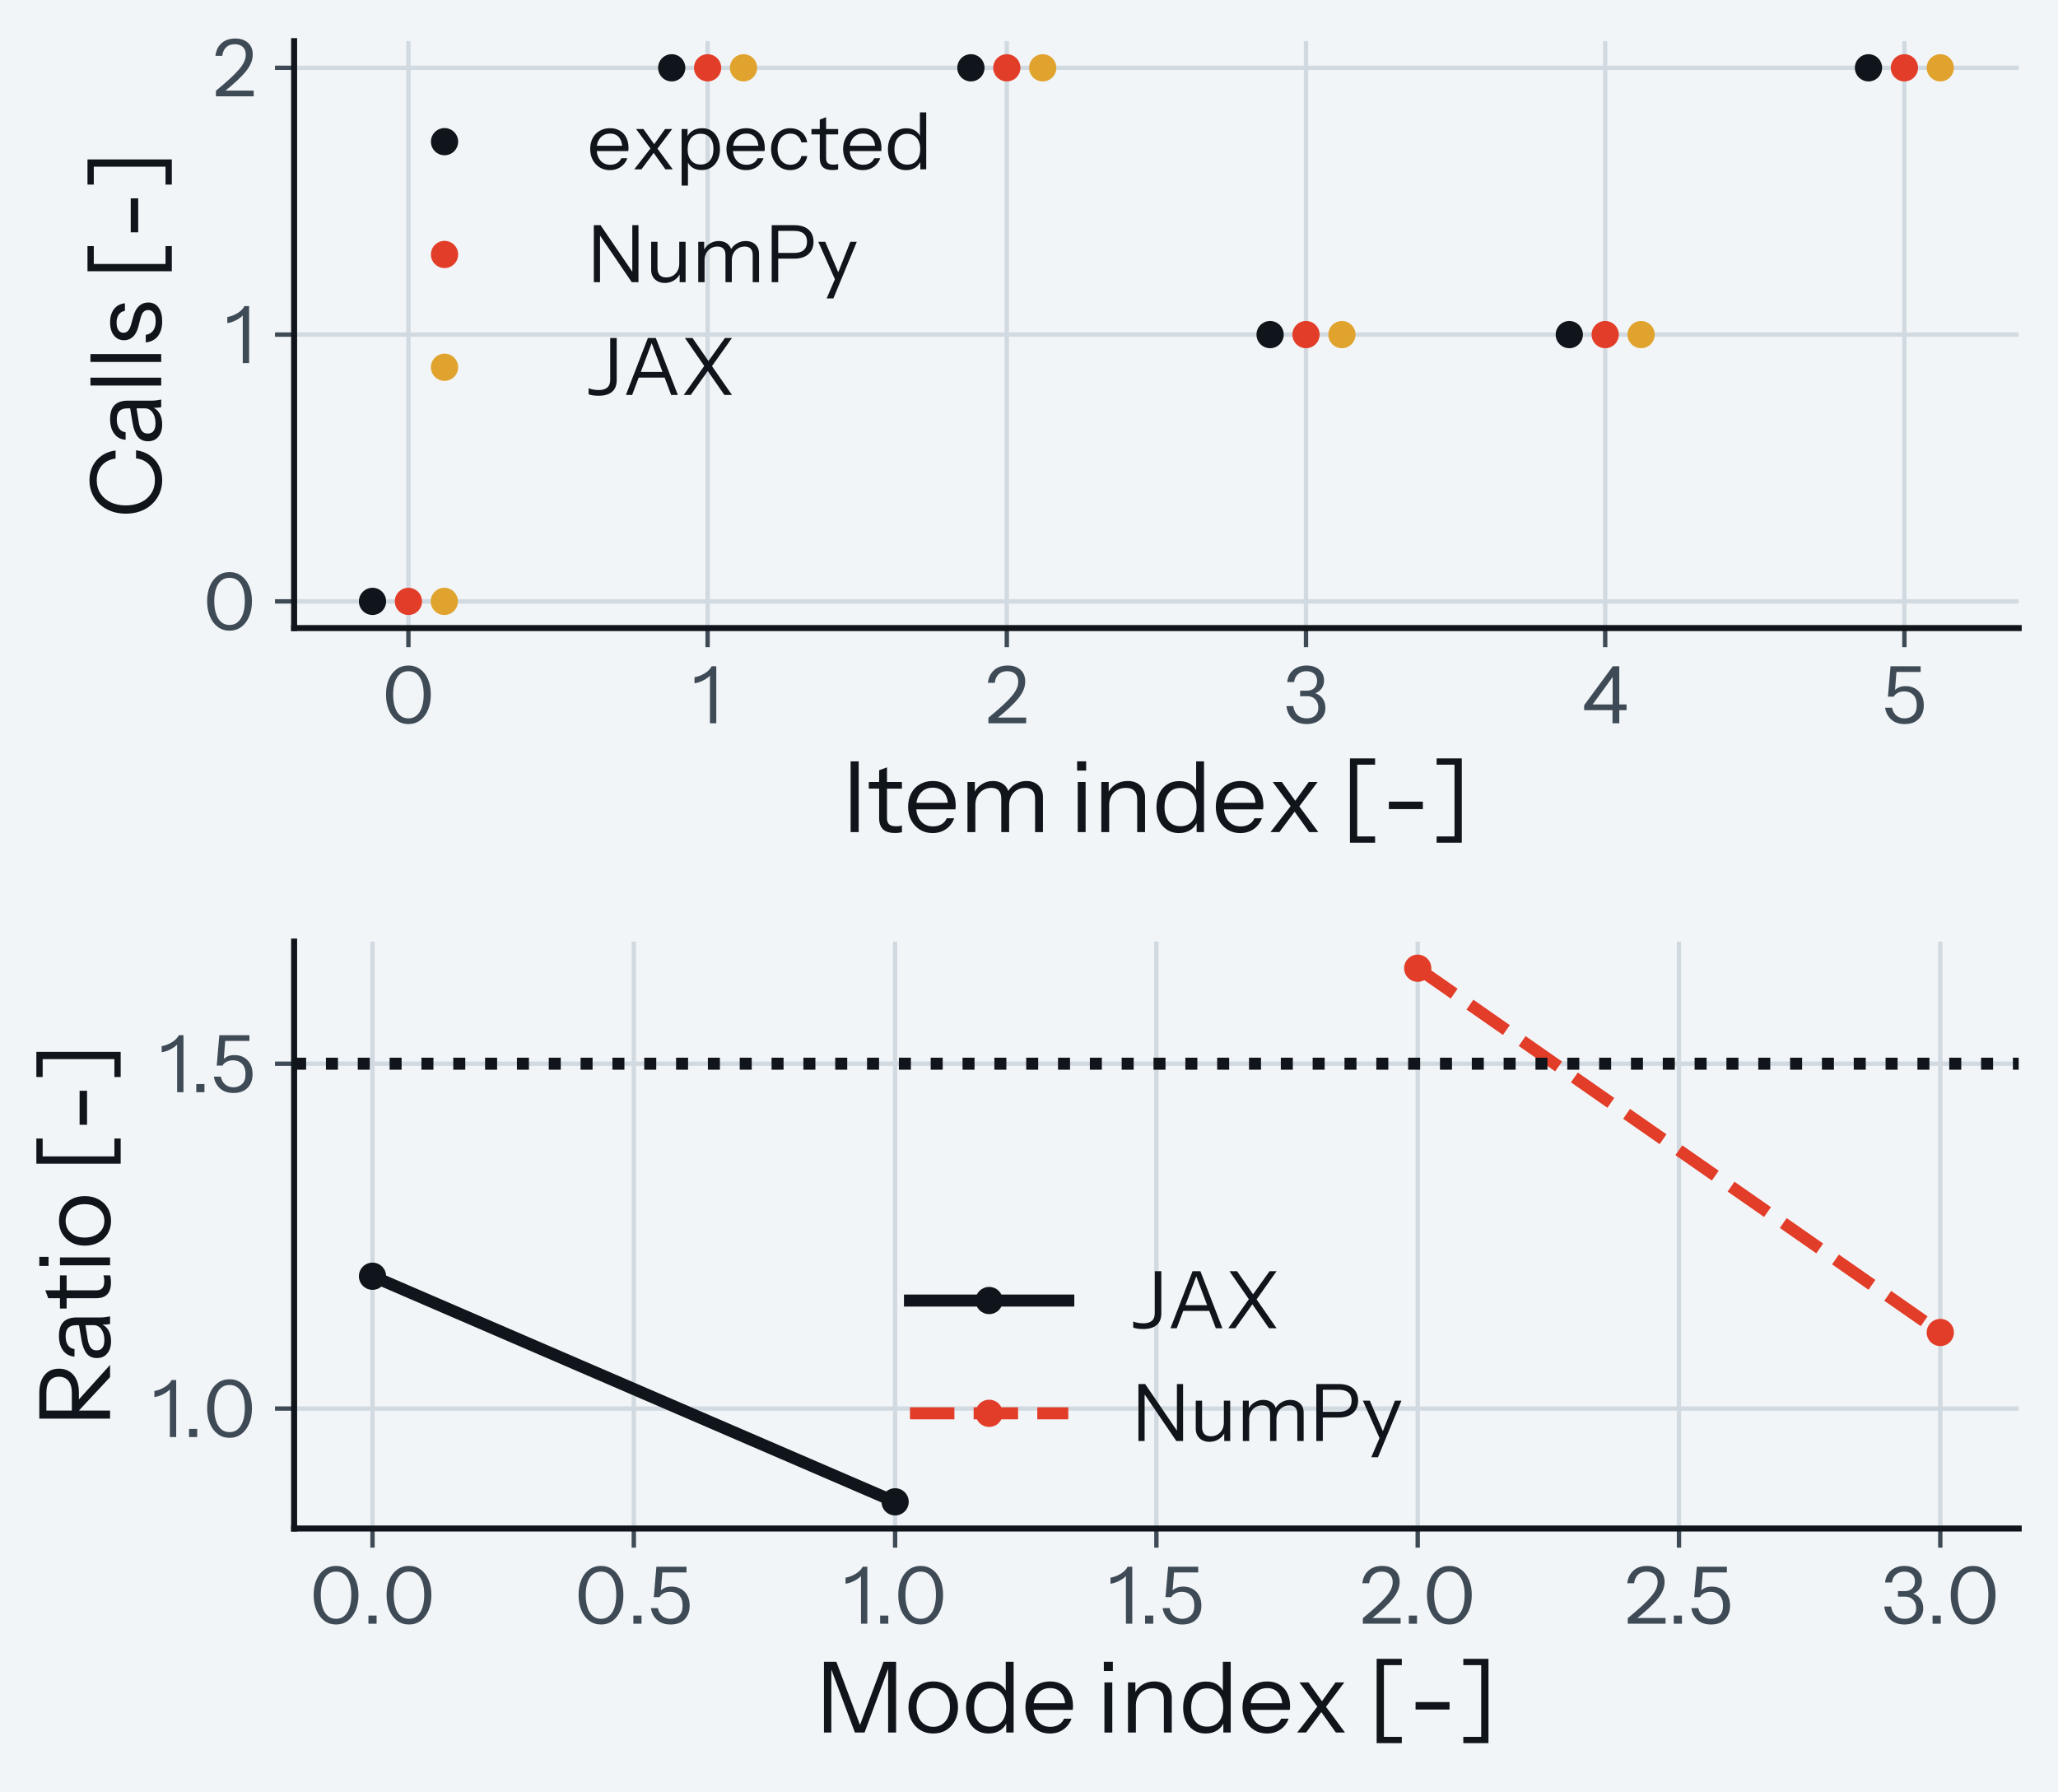
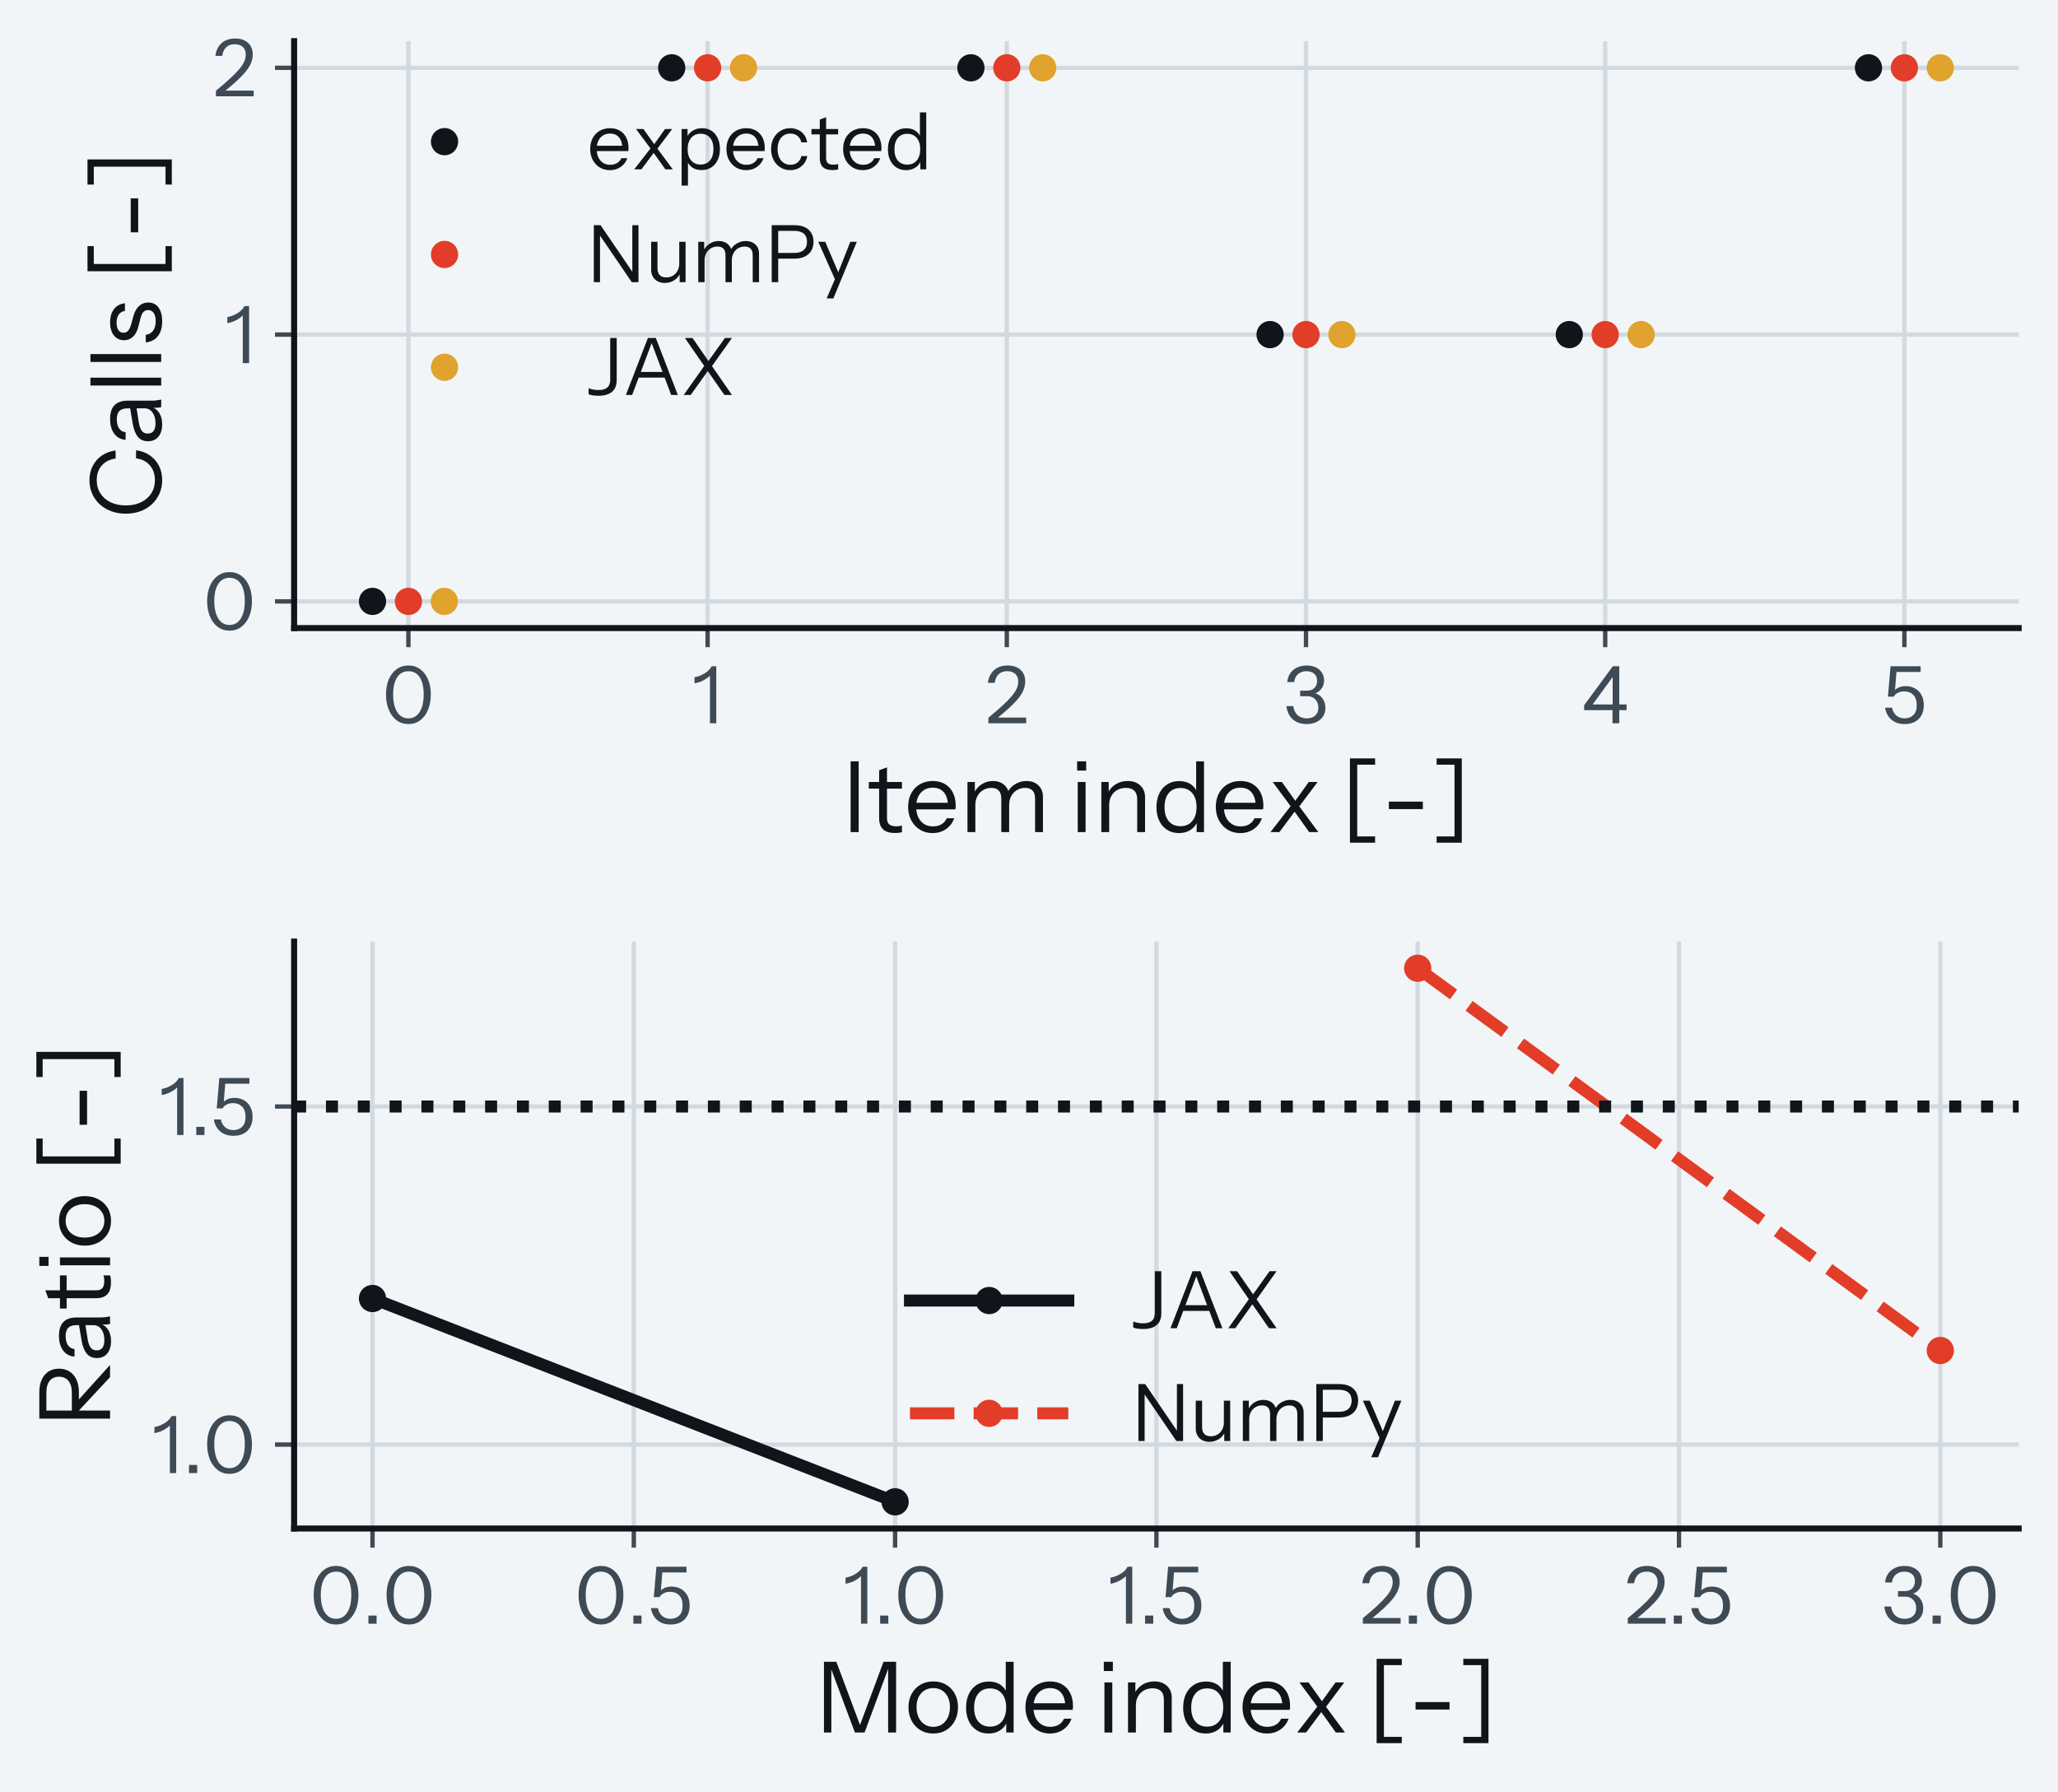
<svg xmlns="http://www.w3.org/2000/svg" xmlns:xlink="http://www.w3.org/1999/xlink" width="376.952pt" height="328.246pt" viewBox="0 0 376.952 328.246" version="1.1">
  <defs>
    <style type="text/css">*{stroke-linejoin: round; stroke-linecap: butt}</style>
  </defs>
  <g id="figure_1">
    <g id="patch_1">
      <path d="M 0 328.246  L 376.952 328.246  L 376.952 0  L 0 0  z " style="fill: #f2f5f7" />
    </g>
    <g id="axes_1">
      <g id="patch_2">
        <path d="M 53.872 115.047  L 369.752 115.047  L 369.752 7.533  L 53.872 7.533  z " style="fill: #f2f5f7" />
      </g>
      <g id="matplotlib.axis_1">
        <g id="xtick_1">
          <g id="line2d_1">
            <path d="M 74.807 115.047  L 74.807 7.533  " clip-path="url(#p82643167a4)" style="fill: none; stroke: #d2dae1; stroke-width: 0.8; stroke-linecap: square" />
          </g>
          <g id="line2d_2">
            <defs>
              <path id="m2a301ba8c9" d="M 0 0  L 0 3.5  " style="stroke: #3e4a55; stroke-width: 0.8" />
            </defs>
            <g>
              <use xlink:href="#m2a301ba8c9" x="74.807" y="115.047" style="fill: #3e4a55; stroke: #3e4a55; stroke-width: 0.8" />
            </g>
          </g>
          <g id="text_1">
            <g style="fill: #3e4a55" transform="translate(69.97859 132.4867) scale(0.145 -0.145)">
              <defs>
                <path id="InstrumentSans-Regular-30" d="M 2131 -64  Q 1587 -64 1180 240  Q 774 544 547 1085  Q 320 1626 320 2323  Q 320 3021 544 3549  Q 768 4077 1177 4374  Q 1587 4672 2131 4672  Q 2675 4672 3081 4374  Q 3488 4077 3715 3549  Q 3942 3021 3942 2323  Q 3942 1619 3715 1081  Q 3488 544 3081 240  Q 2675 -64 2131 -64  z M 2131 397  Q 2522 397 2797 630  Q 3072 864 3219 1296  Q 3366 1728 3366 2330  Q 3366 2925 3222 3347  Q 3078 3770 2803 3990  Q 2528 4211 2131 4211  Q 1734 4211 1459 3987  Q 1184 3763 1040 3344  Q 896 2925 896 2330  Q 896 1728 1043 1293  Q 1190 858 1465 627  Q 1741 397 2131 397  z " transform="scale(0.015625)" />
              </defs>
              <use xlink:href="#InstrumentSans-Regular-30" />
            </g>
          </g>
        </g>
        <g id="xtick_2">
          <g id="line2d_3">
            <path d="M 129.609 115.047  L 129.609 7.533  " clip-path="url(#p82643167a4)" style="fill: none; stroke: #d2dae1; stroke-width: 0.8; stroke-linecap: square" />
          </g>
          <g id="line2d_4">
            <g>
              <use xlink:href="#m2a301ba8c9" x="129.609" y="115.047" style="fill: #3e4a55; stroke: #3e4a55; stroke-width: 0.8" />
            </g>
          </g>
          <g id="text_2">
            <g style="fill: #3e4a55" transform="translate(126.7746 132.4867) scale(0.145 -0.145)">
              <defs>
                <path id="InstrumentSans-Regular-31" d="M 1440 0  L 1440 4083  L 1574 4051  Q 1498 3878 1280 3705  Q 1062 3533 777 3405  Q 493 3277 192 3232  L 192 3725  Q 493 3776 768 3904  Q 1043 4032 1257 4214  Q 1472 4397 1574 4608  L 1952 4608  L 1952 0  L 1440 0  z " transform="scale(0.015625)" />
              </defs>
              <use xlink:href="#InstrumentSans-Regular-31" />
            </g>
          </g>
        </g>
        <g id="xtick_3">
          <g id="line2d_5">
            <path d="M 184.411 115.047  L 184.411 7.533  " clip-path="url(#p82643167a4)" style="fill: none; stroke: #d2dae1; stroke-width: 0.8; stroke-linecap: square" />
          </g>
          <g id="line2d_6">
            <g>
              <use xlink:href="#m2a301ba8c9" x="184.411" y="115.047" style="fill: #3e4a55; stroke: #3e4a55; stroke-width: 0.8" />
            </g>
          </g>
          <g id="text_3">
            <g style="fill: #3e4a55" transform="translate(180.4598 132.4867) scale(0.145 -0.145)">
              <defs>
                <path id="InstrumentSans-Regular-32" d="M 256 0  L 256 448  Q 947 1018 1411 1446  Q 1875 1875 2153 2208  Q 2432 2541 2550 2819  Q 2669 3098 2669 3366  Q 2669 3763 2432 3987  Q 2195 4211 1779 4211  Q 1350 4211 1088 3968  Q 826 3725 768 3270  L 218 3270  Q 282 3898 701 4285  Q 1120 4672 1818 4672  Q 2464 4672 2848 4326  Q 3232 3981 3232 3379  Q 3232 3053 3107 2726  Q 2982 2400 2697 2041  Q 2413 1683 1949 1251  Q 1485 819 800 275  L 678 461  L 3309 461  L 3309 0  L 256 0  z " transform="scale(0.015625)" />
              </defs>
              <use xlink:href="#InstrumentSans-Regular-32" />
            </g>
          </g>
        </g>
        <g id="xtick_4">
          <g id="line2d_7">
            <path d="M 239.213 115.047  L 239.213 7.533  " clip-path="url(#p82643167a4)" style="fill: none; stroke: #d2dae1; stroke-width: 0.8; stroke-linecap: square" />
          </g>
          <g id="line2d_8">
            <g>
              <use xlink:href="#m2a301ba8c9" x="239.213" y="115.047" style="fill: #3e4a55; stroke: #3e4a55; stroke-width: 0.8" />
            </g>
          </g>
          <g id="text_4">
            <g style="fill: #3e4a55" transform="translate(235.0513 132.4867) scale(0.145 -0.145)">
              <defs>
                <path id="InstrumentSans-Regular-33" d="M 1894 -64  Q 1434 -64 1085 105  Q 736 275 521 601  Q 307 928 256 1389  L 806 1389  Q 877 909 1158 653  Q 1440 397 1901 397  Q 2336 397 2585 627  Q 2835 858 2835 1254  Q 2835 1670 2592 1929  Q 2349 2189 1939 2189  L 1363 2189  L 1363 2637  L 1920 2637  Q 2291 2637 2512 2851  Q 2733 3066 2733 3424  Q 2733 3802 2499 4006  Q 2266 4211 1869 4211  Q 1478 4211 1203 3984  Q 928 3757 877 3334  L 320 3334  Q 358 3744 563 4041  Q 768 4339 1110 4505  Q 1453 4672 1882 4672  Q 2298 4672 2618 4525  Q 2938 4378 3117 4106  Q 3296 3834 3296 3469  Q 3296 3142 3149 2892  Q 3002 2643 2749 2502  Q 2496 2362 2170 2362  L 2131 2496  Q 2522 2496 2806 2333  Q 3091 2170 3248 1888  Q 3405 1606 3405 1235  Q 3405 851 3213 556  Q 3021 262 2681 99  Q 2342 -64 1894 -64  z " transform="scale(0.015625)" />
              </defs>
              <use xlink:href="#InstrumentSans-Regular-33" />
            </g>
          </g>
        </g>
        <g id="xtick_5">
          <g id="line2d_9">
            <path d="M 294.016 115.047  L 294.016 7.533  " clip-path="url(#p82643167a4)" style="fill: none; stroke: #d2dae1; stroke-width: 0.8; stroke-linecap: square" />
          </g>
          <g id="line2d_10">
            <g>
              <use xlink:href="#m2a301ba8c9" x="294.016" y="115.047" style="fill: #3e4a55; stroke: #3e4a55; stroke-width: 0.8" />
            </g>
          </g>
          <g id="text_5">
            <g style="fill: #3e4a55" transform="translate(289.6655 132.4867) scale(0.145 -0.145)">
              <defs>
                <path id="InstrumentSans-Regular-34" d="M 2509 0  L 2509 1216  L 2522 1344  L 2522 3974  L 2694 3974  L 749 1312  L 576 1523  L 3648 1523  L 3648 1062  L 218 1062  L 218 1459  L 2534 4608  L 3059 4608  L 3059 0  L 2509 0  z " transform="scale(0.015625)" />
              </defs>
              <use xlink:href="#InstrumentSans-Regular-34" />
            </g>
          </g>
        </g>
        <g id="xtick_6">
          <g id="line2d_11">
            <path d="M 348.818 115.047  L 348.818 7.533  " clip-path="url(#p82643167a4)" style="fill: none; stroke: #d2dae1; stroke-width: 0.8; stroke-linecap: square" />
          </g>
          <g id="line2d_12">
            <g>
              <use xlink:href="#m2a301ba8c9" x="348.818" y="115.047" style="fill: #3e4a55; stroke: #3e4a55; stroke-width: 0.8" />
            </g>
          </g>
          <g id="text_6">
            <g style="fill: #3e4a55" transform="translate(344.6558 132.4867) scale(0.145 -0.145)">
              <defs>
                <path id="InstrumentSans-Regular-35" d="M 1869 -64  Q 1184 -64 774 304  Q 365 672 275 1261  L 838 1261  Q 922 845 1194 621  Q 1466 397 1856 397  Q 2266 397 2550 653  Q 2835 909 2835 1466  Q 2835 2022 2550 2300  Q 2266 2579 1830 2579  Q 1517 2579 1286 2451  Q 1056 2323 979 2150  L 506 2150  L 717 4608  L 3149 4608  L 3149 4147  L 1030 4147  L 1210 4339  L 1062 2483  L 941 2528  Q 1056 2720 1312 2861  Q 1568 3002 1939 3002  Q 2368 3002 2697 2816  Q 3027 2630 3216 2288  Q 3405 1946 3405 1466  Q 3405 986 3216 643  Q 3027 301 2684 118  Q 2342 -64 1869 -64  z " transform="scale(0.015625)" />
              </defs>
              <use xlink:href="#InstrumentSans-Regular-35" />
            </g>
          </g>
        </g>
        <g id="text_7">
          <g style="fill: #10151b" transform="translate(154.2572 152.4192) scale(0.18 -0.18)">
            <defs>
              <path id="InstrumentSans-Regular-49" d="M 550 0  L 550 4608  L 1075 4608  L 1075 0  L 550 0  z " transform="scale(0.015625)" />
              <path id="InstrumentSans-Regular-74" d="M 1818 -58  Q 1274 -58 1027 188  Q 781 435 781 902  L 781 4026  L 1293 4218  L 1293 909  Q 1293 634 1433 506  Q 1574 378 1894 378  Q 2022 378 2115 394  Q 2208 410 2266 435  L 2266 0  Q 2202 -26 2083 -42  Q 1965 -58 1818 -58  z M 109 2829  L 109 3264  L 2266 3264  L 2266 2829  L 109 2829  z " transform="scale(0.015625)" />
              <path id="InstrumentSans-Regular-65" d="M 1850 -64  Q 1382 -64 1024 157  Q 666 378 461 762  Q 256 1146 256 1645  Q 256 2144 457 2525  Q 659 2906 1024 3117  Q 1389 3328 1862 3328  Q 2317 3328 2653 3129  Q 2989 2931 3171 2572  Q 3354 2214 3354 1728  Q 3354 1664 3350 1606  Q 3347 1549 3334 1478  L 640 1478  L 640 1907  L 3021 1907  L 2854 1670  Q 2854 2259 2595 2576  Q 2336 2893 1862 2893  Q 1376 2893 1078 2557  Q 781 2221 781 1651  Q 781 1069 1078 720  Q 1376 371 1875 371  Q 2189 371 2425 508  Q 2662 646 2771 902  L 3258 902  Q 3098 454 2723 195  Q 2349 -64 1850 -64  z " transform="scale(0.015625)" />
              <path id="InstrumentSans-Regular-6d" d="M 512 0  L 512 3264  L 992 3264  L 992 2496  L 1024 2496  L 1024 0  L 512 0  z M 2714 0  L 2714 2163  Q 2714 2534 2547 2707  Q 2381 2880 2067 2880  Q 1773 2880 1536 2739  Q 1299 2598 1161 2348  Q 1024 2099 1024 1766  L 941 2541  Q 1107 2906 1440 3117  Q 1773 3328 2163 3328  Q 2637 3328 2931 3049  Q 3226 2771 3226 2298  L 3226 0  L 2714 0  z M 4915 0  L 4915 2163  Q 4915 2534 4748 2707  Q 4582 2880 4269 2880  Q 3974 2880 3737 2739  Q 3501 2598 3363 2348  Q 3226 2099 3226 1766  L 3098 2541  Q 3264 2906 3609 3117  Q 3955 3328 4352 3328  Q 4826 3328 5126 3049  Q 5427 2771 5427 2298  L 5427 0  L 4915 0  z " transform="scale(0.015625)" />
              <path id="InstrumentSans-Regular-20" transform="scale(0.015625)" />
              <path id="InstrumentSans-Regular-69" d="M 512 0  L 512 3264  L 1024 3264  L 1024 0  L 512 0  z M 472 4006  L 472 4608  L 1061 4608  L 1061 4006  L 472 4006  z " transform="scale(0.015625)" />
              <path id="InstrumentSans-Regular-6e" d="M 512 0  L 512 3264  L 992 3264  L 992 2496  L 1024 2496  L 1024 0  L 512 0  z M 2848 0  L 2848 2138  Q 2848 2509 2662 2694  Q 2477 2880 2112 2880  Q 1792 2880 1545 2739  Q 1299 2598 1161 2348  Q 1024 2099 1024 1766  L 941 2541  Q 1107 2906 1449 3117  Q 1792 3328 2227 3328  Q 2739 3328 3049 3037  Q 3360 2746 3360 2272  L 3360 0  L 2848 0  z " transform="scale(0.015625)" />
              <path id="InstrumentSans-Regular-64" d="M 2886 0  L 2886 762  L 2950 742  Q 2829 371 2505 153  Q 2182 -64 1734 -64  Q 1293 -64 963 147  Q 634 358 451 736  Q 269 1114 269 1619  Q 269 2131 454 2515  Q 640 2899 973 3110  Q 1306 3322 1754 3322  Q 2214 3322 2528 3098  Q 2842 2874 2957 2464  L 2854 2451  L 2854 4608  L 3366 4608  L 3366 0  L 2886 0  z M 1830 384  Q 2323 384 2601 720  Q 2880 1056 2880 1638  Q 2880 2208 2598 2541  Q 2317 2874 1830 2874  Q 1344 2874 1069 2541  Q 794 2208 794 1619  Q 794 1043 1069 713  Q 1344 384 1830 384  z " transform="scale(0.015625)" />
              <path id="InstrumentSans-Regular-78" d="M 2726 0  L 1645 1517  L 352 3264  L 947 3264  L 1946 1862  L 3322 0  L 2726 0  z M 1677 1837  L 2701 3264  L 3277 3264  L 1946 1491  L 1677 1837  z M 1894 1485  L 787 0  L 205 0  L 1645 1850  L 1894 1485  z " transform="scale(0.015625)" />
              <path id="InstrumentSans-Regular-5b" d="M 576 -691  L 576 4800  L 2214 4800  L 2214 4390  L 1050 4390  L 1050 -282  L 2214 -282  L 2214 -691  L 576 -691  z " transform="scale(0.015625)" />
              <path id="InstrumentSans-Regular-2d" d="M 512 1498  L 512 1984  L 2726 1984  L 2726 1498  L 512 1498  z " transform="scale(0.015625)" />
              <path id="InstrumentSans-Regular-5d" d="M 2022 4800  L 2022 -691  L 384 -691  L 384 -282  L 1549 -282  L 1549 4390  L 384 4390  L 384 4800  L 2022 4800  z " transform="scale(0.015625)" />
            </defs>
            <use xlink:href="#InstrumentSans-Regular-49" />
            <use xlink:href="#InstrumentSans-Regular-74" transform="translate(25.39999 0)" />
            <use xlink:href="#InstrumentSans-Regular-65" transform="translate(63.09999 0)" />
            <use xlink:href="#InstrumentSans-Regular-6d" transform="translate(119.5 0)" />
            <use xlink:href="#InstrumentSans-Regular-20" transform="translate(211.7 0)" />
            <use xlink:href="#InstrumentSans-Regular-69" transform="translate(231.7 0)" />
            <use xlink:href="#InstrumentSans-Regular-6e" transform="translate(255.6999 0)" />
            <use xlink:href="#InstrumentSans-Regular-64" transform="translate(315.5999 0)" />
            <use xlink:href="#InstrumentSans-Regular-65" transform="translate(376.1999 0)" />
            <use xlink:href="#InstrumentSans-Regular-78" transform="translate(432.5999 0)" />
            <use xlink:href="#InstrumentSans-Regular-20" transform="translate(487.6999 0)" />
            <use xlink:href="#InstrumentSans-Regular-5b" transform="translate(507.6999 0)" />
            <use xlink:href="#InstrumentSans-Regular-2d" transform="translate(548.2999 0)" />
            <use xlink:href="#InstrumentSans-Regular-5d" transform="translate(598.8999 0)" />
          </g>
        </g>
      </g>
      <g id="matplotlib.axis_2">
        <g id="ytick_1">
          <g id="line2d_13">
            <path d="M 53.872 110.16  L 369.752 110.16  " clip-path="url(#p82643167a4)" style="fill: none; stroke: #d2dae1; stroke-width: 0.8; stroke-linecap: square" />
          </g>
          <g id="line2d_14">
            <defs>
              <path id="me776a80f98" d="M 0 0  L -3.5 0  " style="stroke: #3e4a55; stroke-width: 0.8" />
            </defs>
            <g>
              <use xlink:href="#me776a80f98" x="53.872" y="110.16" style="fill: #3e4a55; stroke: #3e4a55; stroke-width: 0.8" />
            </g>
          </g>
          <g id="text_8">
            <g style="fill: #3e4a55" transform="translate(37.21609 115.3797) scale(0.145 -0.145)">
              <use xlink:href="#InstrumentSans-Regular-30" />
            </g>
          </g>
        </g>
        <g id="ytick_2">
          <g id="line2d_15">
            <path d="M 53.872 61.29  L 369.752 61.29  " clip-path="url(#p82643167a4)" style="fill: none; stroke: #d2dae1; stroke-width: 0.8; stroke-linecap: square" />
          </g>
          <g id="line2d_16">
            <g>
              <use xlink:href="#me776a80f98" x="53.872" y="61.29" style="fill: #3e4a55; stroke: #3e4a55; stroke-width: 0.8" />
            </g>
          </g>
          <g id="text_9">
            <g style="fill: #3e4a55" transform="translate(41.20359 66.50983) scale(0.145 -0.145)">
              <use xlink:href="#InstrumentSans-Regular-31" />
            </g>
          </g>
        </g>
        <g id="ytick_3">
          <g id="line2d_17">
            <path d="M 53.872 12.42  L 369.752 12.42  " clip-path="url(#p82643167a4)" style="fill: none; stroke: #d2dae1; stroke-width: 0.8; stroke-linecap: square" />
          </g>
          <g id="line2d_18">
            <g>
              <use xlink:href="#me776a80f98" x="53.872" y="12.42" style="fill: #3e4a55; stroke: #3e4a55; stroke-width: 0.8" />
            </g>
          </g>
          <g id="text_10">
            <g style="fill: #3e4a55" transform="translate(38.96969 17.64) scale(0.145 -0.145)">
              <use xlink:href="#InstrumentSans-Regular-32" />
            </g>
          </g>
        </g>
        <g id="text_11">
          <g style="fill: #10151b" transform="translate(29.52609 94.99202) rotate(-90) scale(0.18 -0.18)">
            <defs>
              <path id="InstrumentSans-Regular-43" d="M 2502 -64  Q 2029 -64 1629 112  Q 1229 288 934 605  Q 640 922 480 1354  Q 320 1786 320 2304  Q 320 2822 480 3254  Q 640 3686 931 4003  Q 1222 4320 1622 4496  Q 2022 4672 2496 4672  Q 3014 4672 3427 4461  Q 3840 4250 4105 3866  Q 4371 3482 4435 2970  L 3910 2970  Q 3834 3539 3459 3868  Q 3085 4198 2502 4198  Q 2010 4198 1638 3958  Q 1267 3718 1062 3292  Q 858 2867 858 2304  Q 858 1741 1062 1315  Q 1267 890 1638 650  Q 2010 410 2496 410  Q 3091 410 3472 742  Q 3853 1075 3923 1638  L 4448 1638  Q 4384 1126 4118 742  Q 3853 358 3440 147  Q 3027 -64 2502 -64  z " transform="scale(0.015625)" />
              <path id="InstrumentSans-Regular-61" d="M 2515 0  Q 2490 109 2480 249  Q 2470 390 2470 608  L 2438 608  L 2438 2170  Q 2438 2541 2268 2717  Q 2099 2893 1722 2893  Q 1350 2893 1129 2742  Q 909 2592 883 2317  L 390 2317  Q 422 2790 787 3059  Q 1152 3328 1741 3328  Q 2349 3328 2643 3040  Q 2938 2752 2938 2176  L 2938 608  Q 2938 467 2957 316  Q 2976 166 3008 0  L 2515 0  z M 1395 -64  Q 890 -64 592 182  Q 294 429 294 858  Q 294 1286 588 1523  Q 883 1760 1446 1856  L 2586 2048  L 2586 1626  L 1523 1459  Q 1165 1402 979 1267  Q 794 1133 794 877  Q 794 627 963 499  Q 1133 371 1466 371  Q 1894 371 2166 566  Q 2438 762 2438 1075  L 2522 621  Q 2419 294 2121 115  Q 1824 -64 1395 -64  z " transform="scale(0.015625)" />
              <path id="InstrumentSans-Regular-6c" d="M 512 0  L 512 4608  L 1024 4608  L 1024 0  L 512 0  z " transform="scale(0.015625)" />
              <path id="InstrumentSans-Regular-73" d="M 1619 -64  Q 1018 -64 659 214  Q 301 493 250 1005  L 742 1005  Q 787 691 1017 524  Q 1248 358 1632 358  Q 1971 358 2163 486  Q 2355 614 2355 851  Q 2355 1018 2246 1142  Q 2138 1267 1811 1350  L 1286 1485  Q 838 1600 614 1840  Q 390 2080 390 2413  Q 390 2835 704 3081  Q 1018 3328 1555 3328  Q 2086 3328 2419 3072  Q 2752 2816 2797 2362  L 2304 2362  Q 2259 2624 2060 2765  Q 1862 2906 1536 2906  Q 1222 2906 1049 2787  Q 877 2669 877 2451  Q 877 2285 1001 2163  Q 1126 2042 1421 1958  L 1933 1818  Q 2387 1696 2617 1446  Q 2848 1197 2848 845  Q 2848 416 2521 176  Q 2195 -64 1619 -64  z " transform="scale(0.015625)" />
            </defs>
            <use xlink:href="#InstrumentSans-Regular-43" />
            <use xlink:href="#InstrumentSans-Regular-61" transform="translate(74.09999 0)" />
            <use xlink:href="#InstrumentSans-Regular-6c" transform="translate(127.4 0)" />
            <use xlink:href="#InstrumentSans-Regular-6c" transform="translate(151.4 0)" />
            <use xlink:href="#InstrumentSans-Regular-73" transform="translate(175.3999 0)" />
            <use xlink:href="#InstrumentSans-Regular-20" transform="translate(222.6999 0)" />
            <use xlink:href="#InstrumentSans-Regular-5b" transform="translate(242.6999 0)" />
            <use xlink:href="#InstrumentSans-Regular-2d" transform="translate(283.2999 0)" />
            <use xlink:href="#InstrumentSans-Regular-5d" transform="translate(333.8999 0)" />
          </g>
        </g>
      </g>
      <g id="line2d_19">
        <defs>
          <path id="m767fd6f28c" d="M 0 2  C 0.53 2 1.039 1.789 1.414 1.414  C 1.789 1.039 2 0.53 2 0  C 2 -0.53 1.789 -1.039 1.414 -1.414  C 1.039 -1.789 0.53 -2 0 -2  C -0.53 -2 -1.039 -1.789 -1.414 -1.414  C -1.789 -1.039 -2 -0.53 -2 0  C -2 0.53 -1.789 1.039 -1.414 1.414  C -1.039 1.789 -0.53 2 0 2  z " style="stroke: #10151b" />
        </defs>
        <g clip-path="url(#p82643167a4)">
          <use xlink:href="#m767fd6f28c" x="68.23" y="110.16" style="fill: #10151b; stroke: #10151b" />
          <use xlink:href="#m767fd6f28c" x="123.033" y="12.42" style="fill: #10151b; stroke: #10151b" />
          <use xlink:href="#m767fd6f28c" x="177.835" y="12.42" style="fill: #10151b; stroke: #10151b" />
          <use xlink:href="#m767fd6f28c" x="232.637" y="61.29" style="fill: #10151b; stroke: #10151b" />
          <use xlink:href="#m767fd6f28c" x="287.439" y="61.29" style="fill: #10151b; stroke: #10151b" />
          <use xlink:href="#m767fd6f28c" x="342.241" y="12.42" style="fill: #10151b; stroke: #10151b" />
        </g>
      </g>
      <g id="line2d_20">
        <defs>
          <path id="m67f918bc4c" d="M 0 2  C 0.53 2 1.039 1.789 1.414 1.414  C 1.789 1.039 2 0.53 2 0  C 2 -0.53 1.789 -1.039 1.414 -1.414  C 1.039 -1.789 0.53 -2 0 -2  C -0.53 -2 -1.039 -1.789 -1.414 -1.414  C -1.789 -1.039 -2 -0.53 -2 0  C -2 0.53 -1.789 1.039 -1.414 1.414  C -1.039 1.789 -0.53 2 0 2  z " style="stroke: #e23d28" />
        </defs>
        <g clip-path="url(#p82643167a4)">
          <use xlink:href="#m67f918bc4c" x="74.807" y="110.16" style="fill: #e23d28; stroke: #e23d28" />
          <use xlink:href="#m67f918bc4c" x="129.609" y="12.42" style="fill: #e23d28; stroke: #e23d28" />
          <use xlink:href="#m67f918bc4c" x="184.411" y="12.42" style="fill: #e23d28; stroke: #e23d28" />
          <use xlink:href="#m67f918bc4c" x="239.213" y="61.29" style="fill: #e23d28; stroke: #e23d28" />
          <use xlink:href="#m67f918bc4c" x="294.016" y="61.29" style="fill: #e23d28; stroke: #e23d28" />
          <use xlink:href="#m67f918bc4c" x="348.818" y="12.42" style="fill: #e23d28; stroke: #e23d28" />
        </g>
      </g>
      <g id="line2d_21">
        <defs>
          <path id="mffe1578847" d="M 0 2  C 0.53 2 1.039 1.789 1.414 1.414  C 1.789 1.039 2 0.53 2 0  C 2 -0.53 1.789 -1.039 1.414 -1.414  C 1.039 -1.789 0.53 -2 0 -2  C -0.53 -2 -1.039 -1.789 -1.414 -1.414  C -1.789 -1.039 -2 -0.53 -2 0  C -2 0.53 -1.789 1.039 -1.414 1.414  C -1.039 1.789 -0.53 2 0 2  z " style="stroke: #e0a32e" />
        </defs>
        <g clip-path="url(#p82643167a4)">
          <use xlink:href="#mffe1578847" x="81.383" y="110.16" style="fill: #e0a32e; stroke: #e0a32e" />
          <use xlink:href="#mffe1578847" x="136.185" y="12.42" style="fill: #e0a32e; stroke: #e0a32e" />
          <use xlink:href="#mffe1578847" x="190.987" y="12.42" style="fill: #e0a32e; stroke: #e0a32e" />
          <use xlink:href="#mffe1578847" x="245.79" y="61.29" style="fill: #e0a32e; stroke: #e0a32e" />
          <use xlink:href="#mffe1578847" x="300.592" y="61.29" style="fill: #e0a32e; stroke: #e0a32e" />
          <use xlink:href="#mffe1578847" x="355.394" y="12.42" style="fill: #e0a32e; stroke: #e0a32e" />
        </g>
      </g>
      <g id="patch_3">
        <path d="M 53.872 115.047  L 53.872 7.533  " style="fill: none; stroke: #10151b; stroke-width: 1.1; stroke-linejoin: miter; stroke-linecap: square" />
      </g>
      <g id="patch_4">
        <path d="M 53.872 115.047  L 369.752 115.047  " style="fill: none; stroke: #10151b; stroke-width: 1.1; stroke-linejoin: miter; stroke-linecap: square" />
      </g>
      <g id="legend_1">
        <g id="line2d_22">
          <g>
            <use xlink:href="#m767fd6f28c" x="81.422" y="25.948" style="fill: #10151b; stroke: #10151b" />
          </g>
        </g>
        <g id="text_12">
          <g style="fill: #10151b" transform="translate(107.5222 31.02302) scale(0.145 -0.145)">
            <defs>
              <path id="InstrumentSans-Regular-70" d="M 2125 -58  Q 1664 -58 1350 166  Q 1037 390 922 800  L 1024 813  L 1024 -1312  L 512 -1312  L 512 3264  L 992 3264  L 992 2502  L 922 2522  Q 1043 2899 1382 3113  Q 1722 3328 2170 3328  Q 2605 3328 2928 3117  Q 3251 2906 3430 2528  Q 3610 2150 3610 1645  Q 3610 1133 3424 749  Q 3238 365 2905 153  Q 2573 -58 2125 -58  z M 2048 390  Q 2534 390 2809 726  Q 3085 1062 3085 1645  Q 3085 2221 2809 2550  Q 2534 2880 2048 2880  Q 1562 2880 1280 2544  Q 998 2208 998 1626  Q 998 1056 1280 723  Q 1562 390 2048 390  z " transform="scale(0.015625)" />
              <path id="InstrumentSans-Regular-63" d="M 1805 -64  Q 1357 -64 1008 157  Q 659 378 457 765  Q 256 1152 256 1645  Q 256 2138 457 2515  Q 659 2893 1008 3110  Q 1357 3328 1798 3328  Q 2163 3328 2454 3187  Q 2746 3046 2934 2787  Q 3123 2528 3174 2182  L 2701 2182  Q 2637 2496 2406 2694  Q 2176 2893 1811 2893  Q 1498 2893 1267 2739  Q 1037 2586 909 2304  Q 781 2022 781 1645  Q 781 1267 909 979  Q 1037 691 1270 531  Q 1504 371 1818 371  Q 2170 371 2406 566  Q 2643 762 2707 1075  L 3181 1075  Q 3123 736 2928 477  Q 2733 218 2445 77  Q 2157 -64 1805 -64  z " transform="scale(0.015625)" />
            </defs>
            <use xlink:href="#InstrumentSans-Regular-65" />
            <use xlink:href="#InstrumentSans-Regular-78" transform="translate(56.39999 0)" />
            <use xlink:href="#InstrumentSans-Regular-70" transform="translate(111.5 0)" />
            <use xlink:href="#InstrumentSans-Regular-65" transform="translate(172.1 0)" />
            <use xlink:href="#InstrumentSans-Regular-63" transform="translate(228.5 0)" />
            <use xlink:href="#InstrumentSans-Regular-74" transform="translate(281.8 0)" />
            <use xlink:href="#InstrumentSans-Regular-65" transform="translate(319.5 0)" />
            <use xlink:href="#InstrumentSans-Regular-64" transform="translate(375.8999 0)" />
          </g>
        </g>
        <g id="line2d_23">
          <g>
            <use xlink:href="#m67f918bc4c" x="81.422" y="46.611" style="fill: #e23d28; stroke: #e23d28" />
          </g>
        </g>
        <g id="text_13">
          <g style="fill: #10151b" transform="translate(107.5222 51.68552) scale(0.145 -0.145)">
            <defs>
              <path id="InstrumentSans-Regular-4e" d="M 550 0  L 550 4608  L 1094 4608  L 3738 730  L 3661 717  L 3661 4608  L 4160 4608  L 4160 0  L 3616 0  L 973 3878  L 1050 3891  L 1050 0  L 550 0  z " transform="scale(0.015625)" />
              <path id="InstrumentSans-Regular-75" d="M 1574 -64  Q 1254 -64 1004 67  Q 755 198 614 438  Q 474 678 474 992  L 474 3264  L 986 3264  L 986 1126  Q 986 755 1168 569  Q 1350 384 1690 384  Q 1997 384 2233 525  Q 2470 666 2608 918  Q 2746 1171 2746 1498  L 2829 723  Q 2669 358 2329 147  Q 1990 -64 1574 -64  z M 2778 0  L 2778 768  L 2746 768  L 2746 3264  L 3258 3264  L 3258 0  L 2778 0  z " transform="scale(0.015625)" />
              <path id="InstrumentSans-Regular-50" d="M 550 0  L 550 4608  L 2381 4608  Q 2874 4608 3219 4448  Q 3565 4288 3747 3987  Q 3930 3686 3930 3264  Q 3930 2842 3747 2538  Q 3565 2234 3219 2067  Q 2874 1901 2381 1901  L 934 1901  L 934 2362  L 2362 2362  Q 2874 2362 3139 2595  Q 3405 2829 3405 3264  Q 3405 3699 3142 3923  Q 2880 4147 2362 4147  L 1075 4147  L 1075 0  L 550 0  z " transform="scale(0.015625)" />
              <path id="InstrumentSans-Regular-79" d="M 794 -1312  L 1523 384  L 1638 563  L 2707 3264  L 3232 3264  L 1338 -1312  L 794 -1312  z M 1581 -32  L 115 3264  L 678 3264  L 1939 314  L 1581 -32  z " transform="scale(0.015625)" />
            </defs>
            <use xlink:href="#InstrumentSans-Regular-4e" />
            <use xlink:href="#InstrumentSans-Regular-75" transform="translate(73.59999 0)" />
            <use xlink:href="#InstrumentSans-Regular-6d" transform="translate(132.5 0)" />
            <use xlink:href="#InstrumentSans-Regular-50" transform="translate(224.7 0)" />
            <use xlink:href="#InstrumentSans-Regular-79" transform="translate(290.3 0)" />
          </g>
        </g>
        <g id="line2d_24">
          <g>
            <use xlink:href="#mffe1578847" x="81.422" y="67.273" style="fill: #e0a32e; stroke: #e0a32e" />
          </g>
        </g>
        <g id="text_14">
          <g style="fill: #10151b" transform="translate(107.5222 72.34802) scale(0.145 -0.145)">
            <defs>
              <path id="InstrumentSans-Regular-4a" d="M 922 -64  Q 678 -64 454 -29  Q 230 6 128 58  L 128 544  Q 282 480 499 438  Q 717 397 941 397  Q 1402 397 1638 601  Q 1875 806 1875 1229  L 1875 4608  L 2400 4608  L 2400 1210  Q 2400 570 2022 253  Q 1645 -64 922 -64  z " transform="scale(0.015625)" />
              <path id="InstrumentSans-Regular-41" d="M 230 0  L 2010 4608  L 2470 4608  L 736 0  L 230 0  z M 3891 0  L 2157 4608  L 2650 4608  L 4429 0  L 3891 0  z M 1114 1862  L 3520 1862  L 3520 1402  L 1114 1402  L 1114 1862  z " transform="scale(0.015625)" />
              <path id="InstrumentSans-Regular-58" d="M 3533 0  L 2035 2157  L 339 4608  L 954 4608  L 2368 2566  L 4147 0  L 3533 0  z M 2106 2547  L 3578 4608  L 4147 4608  L 2387 2131  L 2106 2547  z M 2310 2106  L 813 0  L 243 0  L 2029 2522  L 2310 2106  z " transform="scale(0.015625)" />
            </defs>
            <use xlink:href="#InstrumentSans-Regular-4a" />
            <use xlink:href="#InstrumentSans-Regular-41" transform="translate(45.49999 0)" />
            <use xlink:href="#InstrumentSans-Regular-58" transform="translate(118.3 0)" />
          </g>
        </g>
      </g>
    </g>
    <g id="axes_2">
      <g id="patch_5">
        <path d="M 53.872 279.984  L 369.752 279.984  L 369.752 172.47  L 53.872 172.47  z " style="fill: #f2f5f7" />
      </g>
      <g id="matplotlib.axis_3">
        <g id="xtick_7">
          <g id="line2d_25">
            <path d="M 68.23 279.984  L 68.23 172.47  " clip-path="url(#pa1fab997e3)" style="fill: none; stroke: #d2dae1; stroke-width: 0.8; stroke-linecap: square" />
          </g>
          <g id="line2d_26">
            <g>
              <use xlink:href="#m2a301ba8c9" x="68.23" y="279.984" style="fill: #3e4a55; stroke: #3e4a55; stroke-width: 0.8" />
            </g>
          </g>
          <g id="text_15">
            <g style="fill: #3e4a55" transform="translate(56.72553 297.4239) scale(0.145 -0.145)">
              <defs>
                <path id="InstrumentSans-Regular-2e" d="M 486 0  L 486 659  L 1146 659  L 1146 0  L 486 0  z " transform="scale(0.015625)" />
              </defs>
              <use xlink:href="#InstrumentSans-Regular-30" />
              <use xlink:href="#InstrumentSans-Regular-2e" transform="translate(66.59999 0)" />
              <use xlink:href="#InstrumentSans-Regular-30" transform="translate(92.09998 0)" />
            </g>
          </g>
        </g>
        <g id="xtick_8">
          <g id="line2d_27">
            <path d="M 116.091 279.984  L 116.091 172.47  " clip-path="url(#pa1fab997e3)" style="fill: none; stroke: #d2dae1; stroke-width: 0.8; stroke-linecap: square" />
          </g>
          <g id="line2d_28">
            <g>
              <use xlink:href="#m2a301ba8c9" x="116.091" y="279.984" style="fill: #3e4a55; stroke: #3e4a55; stroke-width: 0.8" />
            </g>
          </g>
          <g id="text_16">
            <g style="fill: #3e4a55" transform="translate(105.2522 297.4239) scale(0.145 -0.145)">
              <use xlink:href="#InstrumentSans-Regular-30" />
              <use xlink:href="#InstrumentSans-Regular-2e" transform="translate(66.59999 0)" />
              <use xlink:href="#InstrumentSans-Regular-35" transform="translate(92.09998 0)" />
            </g>
          </g>
        </g>
        <g id="xtick_9">
          <g id="line2d_29">
            <path d="M 163.952 279.984  L 163.952 172.47  " clip-path="url(#pa1fab997e3)" style="fill: none; stroke: #d2dae1; stroke-width: 0.8; stroke-linecap: square" />
          </g>
          <g id="line2d_30">
            <g>
              <use xlink:href="#m2a301ba8c9" x="163.952" y="279.984" style="fill: #3e4a55; stroke: #3e4a55; stroke-width: 0.8" />
            </g>
          </g>
          <g id="text_17">
            <g style="fill: #3e4a55" transform="translate(154.4405 297.4239) scale(0.145 -0.145)">
              <use xlink:href="#InstrumentSans-Regular-31" />
              <use xlink:href="#InstrumentSans-Regular-2e" transform="translate(39.09999 0)" />
              <use xlink:href="#InstrumentSans-Regular-30" transform="translate(64.59998 0)" />
            </g>
          </g>
        </g>
        <g id="xtick_10">
          <g id="line2d_31">
            <path d="M 211.812 279.984  L 211.812 172.47  " clip-path="url(#pa1fab997e3)" style="fill: none; stroke: #d2dae1; stroke-width: 0.8; stroke-linecap: square" />
          </g>
          <g id="line2d_32">
            <g>
              <use xlink:href="#m2a301ba8c9" x="211.812" y="279.984" style="fill: #3e4a55; stroke: #3e4a55; stroke-width: 0.8" />
            </g>
          </g>
          <g id="text_18">
            <g style="fill: #3e4a55" transform="translate(202.9672 297.4239) scale(0.145 -0.145)">
              <use xlink:href="#InstrumentSans-Regular-31" />
              <use xlink:href="#InstrumentSans-Regular-2e" transform="translate(39.09999 0)" />
              <use xlink:href="#InstrumentSans-Regular-35" transform="translate(64.59998 0)" />
            </g>
          </g>
        </g>
        <g id="xtick_11">
          <g id="line2d_33">
            <path d="M 259.673 279.984  L 259.673 172.47  " clip-path="url(#pa1fab997e3)" style="fill: none; stroke: #d2dae1; stroke-width: 0.8; stroke-linecap: square" />
          </g>
          <g id="line2d_34">
            <g>
              <use xlink:href="#m2a301ba8c9" x="259.673" y="279.984" style="fill: #3e4a55; stroke: #3e4a55; stroke-width: 0.8" />
            </g>
          </g>
          <g id="text_19">
            <g style="fill: #3e4a55" transform="translate(249.0447 297.4239) scale(0.145 -0.145)">
              <use xlink:href="#InstrumentSans-Regular-32" />
              <use xlink:href="#InstrumentSans-Regular-2e" transform="translate(54.49999 0)" />
              <use xlink:href="#InstrumentSans-Regular-30" transform="translate(79.99997 0)" />
            </g>
          </g>
        </g>
        <g id="xtick_12">
          <g id="line2d_35">
            <path d="M 307.533 279.984  L 307.533 172.47  " clip-path="url(#pa1fab997e3)" style="fill: none; stroke: #d2dae1; stroke-width: 0.8; stroke-linecap: square" />
          </g>
          <g id="line2d_36">
            <g>
              <use xlink:href="#m2a301ba8c9" x="307.533" y="279.984" style="fill: #3e4a55; stroke: #3e4a55; stroke-width: 0.8" />
            </g>
          </g>
          <g id="text_20">
            <g style="fill: #3e4a55" transform="translate(297.5714 297.4239) scale(0.145 -0.145)">
              <use xlink:href="#InstrumentSans-Regular-32" />
              <use xlink:href="#InstrumentSans-Regular-2e" transform="translate(54.49999 0)" />
              <use xlink:href="#InstrumentSans-Regular-35" transform="translate(79.99997 0)" />
            </g>
          </g>
        </g>
        <g id="xtick_13">
          <g id="line2d_37">
            <path d="M 355.394 279.984  L 355.394 172.47  " clip-path="url(#pa1fab997e3)" style="fill: none; stroke: #d2dae1; stroke-width: 0.8; stroke-linecap: square" />
          </g>
          <g id="line2d_38">
            <g>
              <use xlink:href="#m2a301ba8c9" x="355.394" y="279.984" style="fill: #3e4a55; stroke: #3e4a55; stroke-width: 0.8" />
            </g>
          </g>
          <g id="text_21">
            <g style="fill: #3e4a55" transform="translate(344.5553 297.4239) scale(0.145 -0.145)">
              <use xlink:href="#InstrumentSans-Regular-33" />
              <use xlink:href="#InstrumentSans-Regular-2e" transform="translate(57.39999 0)" />
              <use xlink:href="#InstrumentSans-Regular-30" transform="translate(82.89998 0)" />
            </g>
          </g>
        </g>
        <g id="text_22">
          <g style="fill: #10151b" transform="translate(149.3719 317.3564) scale(0.18 -0.18)">
            <defs>
              <path id="InstrumentSans-Regular-4d" d="M 550 0  L 550 4608  L 1357 4608  L 3021 166  L 2778 166  L 4429 4608  L 5248 4608  L 5248 0  L 4730 0  L 4730 4333  L 4800 4333  L 3194 0  L 2566 0  L 960 4294  L 1030 4294  L 1030 0  L 550 0  z " transform="scale(0.015625)" />
              <path id="InstrumentSans-Regular-6f" d="M 1869 -64  Q 1389 -64 1024 160  Q 659 384 457 771  Q 256 1158 256 1645  Q 256 2138 461 2515  Q 666 2893 1027 3110  Q 1389 3328 1869 3328  Q 2355 3328 2716 3110  Q 3078 2893 3280 2515  Q 3482 2138 3482 1645  Q 3482 1158 3280 771  Q 3078 384 2716 160  Q 2355 -64 1869 -64  z M 1869 371  Q 2202 371 2445 534  Q 2688 698 2822 986  Q 2957 1274 2957 1651  Q 2957 2214 2659 2553  Q 2362 2893 1869 2893  Q 1382 2893 1081 2553  Q 781 2214 781 1651  Q 781 1274 915 986  Q 1050 698 1296 534  Q 1542 371 1869 371  z " transform="scale(0.015625)" />
            </defs>
            <use xlink:href="#InstrumentSans-Regular-4d" />
            <use xlink:href="#InstrumentSans-Regular-6f" transform="translate(90.59999 0)" />
            <use xlink:href="#InstrumentSans-Regular-64" transform="translate(149 0)" />
            <use xlink:href="#InstrumentSans-Regular-65" transform="translate(209.6 0)" />
            <use xlink:href="#InstrumentSans-Regular-20" transform="translate(266 0)" />
            <use xlink:href="#InstrumentSans-Regular-69" transform="translate(286 0)" />
            <use xlink:href="#InstrumentSans-Regular-6e" transform="translate(309.9999 0)" />
            <use xlink:href="#InstrumentSans-Regular-64" transform="translate(369.8999 0)" />
            <use xlink:href="#InstrumentSans-Regular-65" transform="translate(430.4999 0)" />
            <use xlink:href="#InstrumentSans-Regular-78" transform="translate(486.8999 0)" />
            <use xlink:href="#InstrumentSans-Regular-20" transform="translate(541.9999 0)" />
            <use xlink:href="#InstrumentSans-Regular-5b" transform="translate(561.9999 0)" />
            <use xlink:href="#InstrumentSans-Regular-2d" transform="translate(602.5999 0)" />
            <use xlink:href="#InstrumentSans-Regular-5d" transform="translate(653.1999 0)" />
          </g>
        </g>
      </g>
      <g id="matplotlib.axis_4">
        <g id="ytick_4">
          <g id="line2d_39">
-             <path d="M 53.872 258.01  L 369.752 258.01  " clip-path="url(#pa1fab997e3)" style="fill: none; stroke: #d2dae1; stroke-width: 0.8; stroke-linecap: square" />
+             <path d="M 53.872 264.61  L 369.752 264.61  " clip-path="url(#pa1fab997e3)" style="fill: none; stroke: #d2dae1; stroke-width: 0.8; stroke-linecap: square" />
          </g>
          <g id="line2d_40">
            <g>
-               <use xlink:href="#me776a80f98" x="53.872" y="258.01" style="fill: #3e4a55; stroke: #3e4a55; stroke-width: 0.8" />
+               <use xlink:href="#me776a80f98" x="53.872" y="264.61" style="fill: #3e4a55; stroke: #3e4a55; stroke-width: 0.8" />
            </g>
          </g>
          <g id="text_23">
-             <g style="fill: #3e4a55" transform="translate(27.85 263.2301) scale(0.145 -0.145)">
+             <g style="fill: #3e4a55" transform="translate(27.85 269.8298) scale(0.145 -0.145)">
              <use xlink:href="#InstrumentSans-Regular-31" />
              <use xlink:href="#InstrumentSans-Regular-2e" transform="translate(39.09999 0)" />
              <use xlink:href="#InstrumentSans-Regular-30" transform="translate(64.59998 0)" />
            </g>
          </g>
        </g>
        <g id="ytick_5">
          <g id="line2d_41">
-             <path d="M 53.872 194.845  L 369.752 194.845  " clip-path="url(#pa1fab997e3)" style="fill: none; stroke: #d2dae1; stroke-width: 0.8; stroke-linecap: square" />
+             <path d="M 53.872 202.686  L 369.752 202.686  " clip-path="url(#pa1fab997e3)" style="fill: none; stroke: #d2dae1; stroke-width: 0.8; stroke-linecap: square" />
          </g>
          <g id="line2d_42">
            <g>
-               <use xlink:href="#me776a80f98" x="53.872" y="194.845" style="fill: #3e4a55; stroke: #3e4a55; stroke-width: 0.8" />
+               <use xlink:href="#me776a80f98" x="53.872" y="202.686" style="fill: #3e4a55; stroke: #3e4a55; stroke-width: 0.8" />
            </g>
          </g>
          <g id="text_24">
-             <g style="fill: #3e4a55" transform="translate(29.18219 200.0654) scale(0.145 -0.145)">
+             <g style="fill: #3e4a55" transform="translate(29.18219 207.906) scale(0.145 -0.145)">
              <use xlink:href="#InstrumentSans-Regular-31" />
              <use xlink:href="#InstrumentSans-Regular-2e" transform="translate(39.09999 0)" />
              <use xlink:href="#InstrumentSans-Regular-35" transform="translate(64.59998 0)" />
            </g>
          </g>
        </g>
        <g id="text_25">
          <g style="fill: #10151b" transform="translate(20.16 261.3974) rotate(-90) scale(0.18 -0.18)">
            <defs>
              <path id="InstrumentSans-Regular-52" d="M 550 0  L 550 4608  L 2253 4608  Q 2746 4608 3091 4448  Q 3437 4288 3619 4003  Q 3802 3718 3802 3328  Q 3802 2938 3619 2646  Q 3437 2355 3091 2192  Q 2746 2029 2253 2029  L 934 2029  L 934 2490  L 2234 2490  Q 2746 2490 3011 2714  Q 3277 2938 3277 3328  Q 3277 3712 3014 3929  Q 2752 4147 2234 4147  L 1075 4147  L 1075 0  L 550 0  z M 3251 0  L 800 2285  L 1517 2285  L 4045 0  L 3251 0  z " transform="scale(0.015625)" />
            </defs>
            <use xlink:href="#InstrumentSans-Regular-52" />
            <use xlink:href="#InstrumentSans-Regular-61" transform="translate(65.59999 0)" />
            <use xlink:href="#InstrumentSans-Regular-74" transform="translate(118.9 0)" />
            <use xlink:href="#InstrumentSans-Regular-69" transform="translate(156.6 0)" />
            <use xlink:href="#InstrumentSans-Regular-6f" transform="translate(180.6 0)" />
            <use xlink:href="#InstrumentSans-Regular-20" transform="translate(239 0)" />
            <use xlink:href="#InstrumentSans-Regular-5b" transform="translate(258.9999 0)" />
            <use xlink:href="#InstrumentSans-Regular-2d" transform="translate(299.5999 0)" />
            <use xlink:href="#InstrumentSans-Regular-5d" transform="translate(350.1999 0)" />
          </g>
        </g>
      </g>
      <g id="line2d_43">
-         <path d="M 68.23 233.774  L 163.952 275.097  " clip-path="url(#pa1fab997e3)" style="fill: none; stroke: #10151b; stroke-width: 2.2; stroke-linecap: square" />
+         <path d="M 68.23 237.854  L 163.952 275.097  " clip-path="url(#pa1fab997e3)" style="fill: none; stroke: #10151b; stroke-width: 2.2; stroke-linecap: square" />
        <g clip-path="url(#pa1fab997e3)">
-           <use xlink:href="#m767fd6f28c" x="68.23" y="233.774" style="fill: #10151b; stroke: #10151b" />
+           <use xlink:href="#m767fd6f28c" x="68.23" y="237.854" style="fill: #10151b; stroke: #10151b" />
          <use xlink:href="#m767fd6f28c" x="163.952" y="275.097" style="fill: #10151b; stroke: #10151b" />
        </g>
      </g>
      <g id="line2d_44">
-         <path d="M 259.673 177.357  L 355.394 244.078  " clip-path="url(#pa1fab997e3)" style="fill: none; stroke-dasharray: 8.14,3.52; stroke-dashoffset: 0; stroke: #e23d28; stroke-width: 2.2" />
+         <path d="M 259.673 177.357  L 355.394 247.376  " clip-path="url(#pa1fab997e3)" style="fill: none; stroke-dasharray: 8.14,3.52; stroke-dashoffset: 0; stroke: #e23d28; stroke-width: 2.2" />
        <g clip-path="url(#pa1fab997e3)">
          <use xlink:href="#m67f918bc4c" x="259.673" y="177.357" style="fill: #e23d28; stroke: #e23d28" />
-           <use xlink:href="#m67f918bc4c" x="355.394" y="244.078" style="fill: #e23d28; stroke: #e23d28" />
+           <use xlink:href="#m67f918bc4c" x="355.394" y="247.376" style="fill: #e23d28; stroke: #e23d28" />
        </g>
      </g>
      <g id="line2d_45">
-         <path d="M 53.872 194.845  L 369.752 194.845  " clip-path="url(#pa1fab997e3)" style="fill: none; stroke-dasharray: 2.2,3.63; stroke-dashoffset: 0; stroke: #10151b; stroke-width: 2.2" />
+         <path d="M 53.872 202.686  L 369.752 202.686  " clip-path="url(#pa1fab997e3)" style="fill: none; stroke-dasharray: 2.2,3.63; stroke-dashoffset: 0; stroke: #10151b; stroke-width: 2.2" />
      </g>
      <g id="patch_6">
        <path d="M 53.872 279.984  L 53.872 172.47  " style="fill: none; stroke: #10151b; stroke-width: 1.1; stroke-linejoin: miter; stroke-linecap: square" />
      </g>
      <g id="patch_7">
        <path d="M 53.872 279.984  L 369.752 279.984  " style="fill: none; stroke: #10151b; stroke-width: 1.1; stroke-linejoin: miter; stroke-linecap: square" />
      </g>
      <g id="legend_2">
        <g id="line2d_46">
          <path d="M 166.674 238.224  L 181.174 238.224  L 195.674 238.224  " style="fill: none; stroke: #10151b; stroke-width: 2.2; stroke-linecap: square" />
          <g>
            <use xlink:href="#m767fd6f28c" x="181.174" y="238.224" style="fill: #10151b; stroke: #10151b" />
          </g>
        </g>
        <g id="text_26">
          <g style="fill: #10151b" transform="translate(207.2741 243.2989) scale(0.145 -0.145)">
            <use xlink:href="#InstrumentSans-Regular-4a" />
            <use xlink:href="#InstrumentSans-Regular-41" transform="translate(45.49999 0)" />
            <use xlink:href="#InstrumentSans-Regular-58" transform="translate(118.3 0)" />
          </g>
        </g>
        <g id="line2d_47">
          <path d="M 166.674 258.886  L 181.174 258.886  L 195.674 258.886  " style="fill: none; stroke-dasharray: 8.14,3.52; stroke-dashoffset: 0; stroke: #e23d28; stroke-width: 2.2" />
          <g>
            <use xlink:href="#m67f918bc4c" x="181.174" y="258.886" style="fill: #e23d28; stroke: #e23d28" />
          </g>
        </g>
        <g id="text_27">
          <g style="fill: #10151b" transform="translate(207.2741 263.9614) scale(0.145 -0.145)">
            <use xlink:href="#InstrumentSans-Regular-4e" />
            <use xlink:href="#InstrumentSans-Regular-75" transform="translate(73.59999 0)" />
            <use xlink:href="#InstrumentSans-Regular-6d" transform="translate(132.5 0)" />
            <use xlink:href="#InstrumentSans-Regular-50" transform="translate(224.7 0)" />
            <use xlink:href="#InstrumentSans-Regular-79" transform="translate(290.3 0)" />
          </g>
        </g>
      </g>
    </g>
  </g>
  <defs>
    <clipPath id="p82643167a4">
      <rect x="53.872" y="7.533" width="315.88" height="107.514" />
    </clipPath>
    <clipPath id="pa1fab997e3">
      <rect x="53.872" y="172.47" width="315.88" height="107.514" />
    </clipPath>
  </defs>
</svg>
